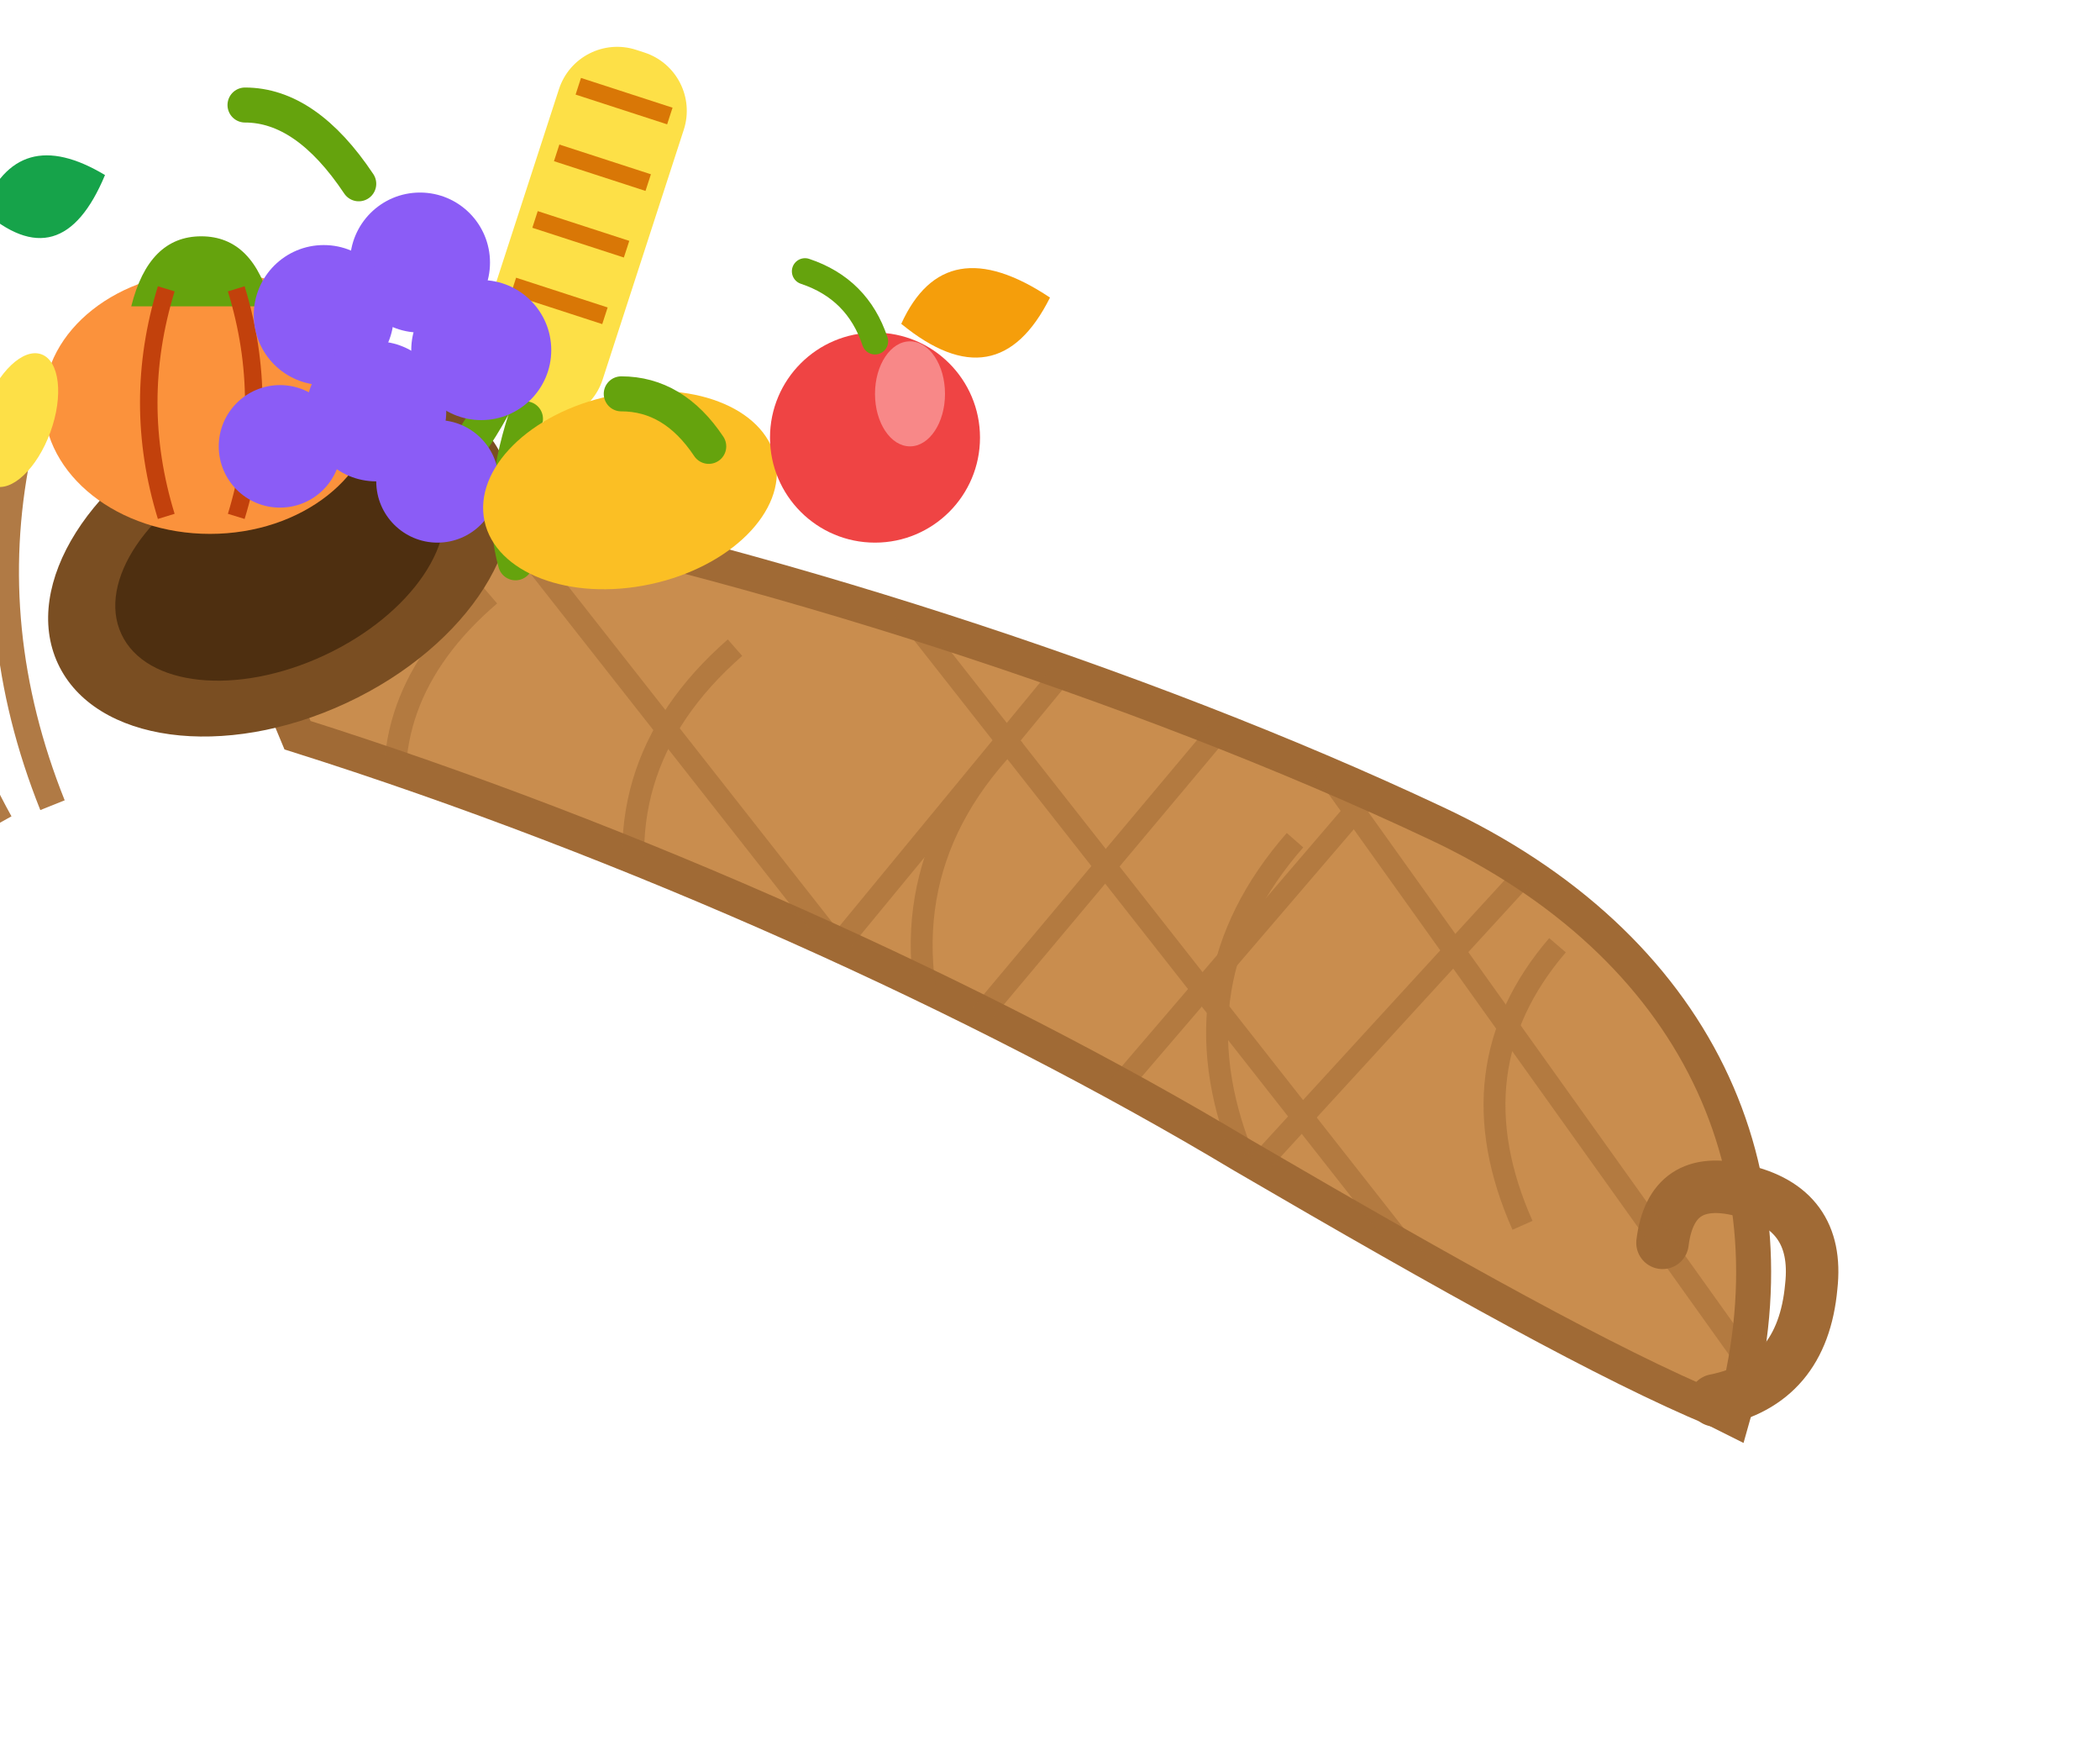
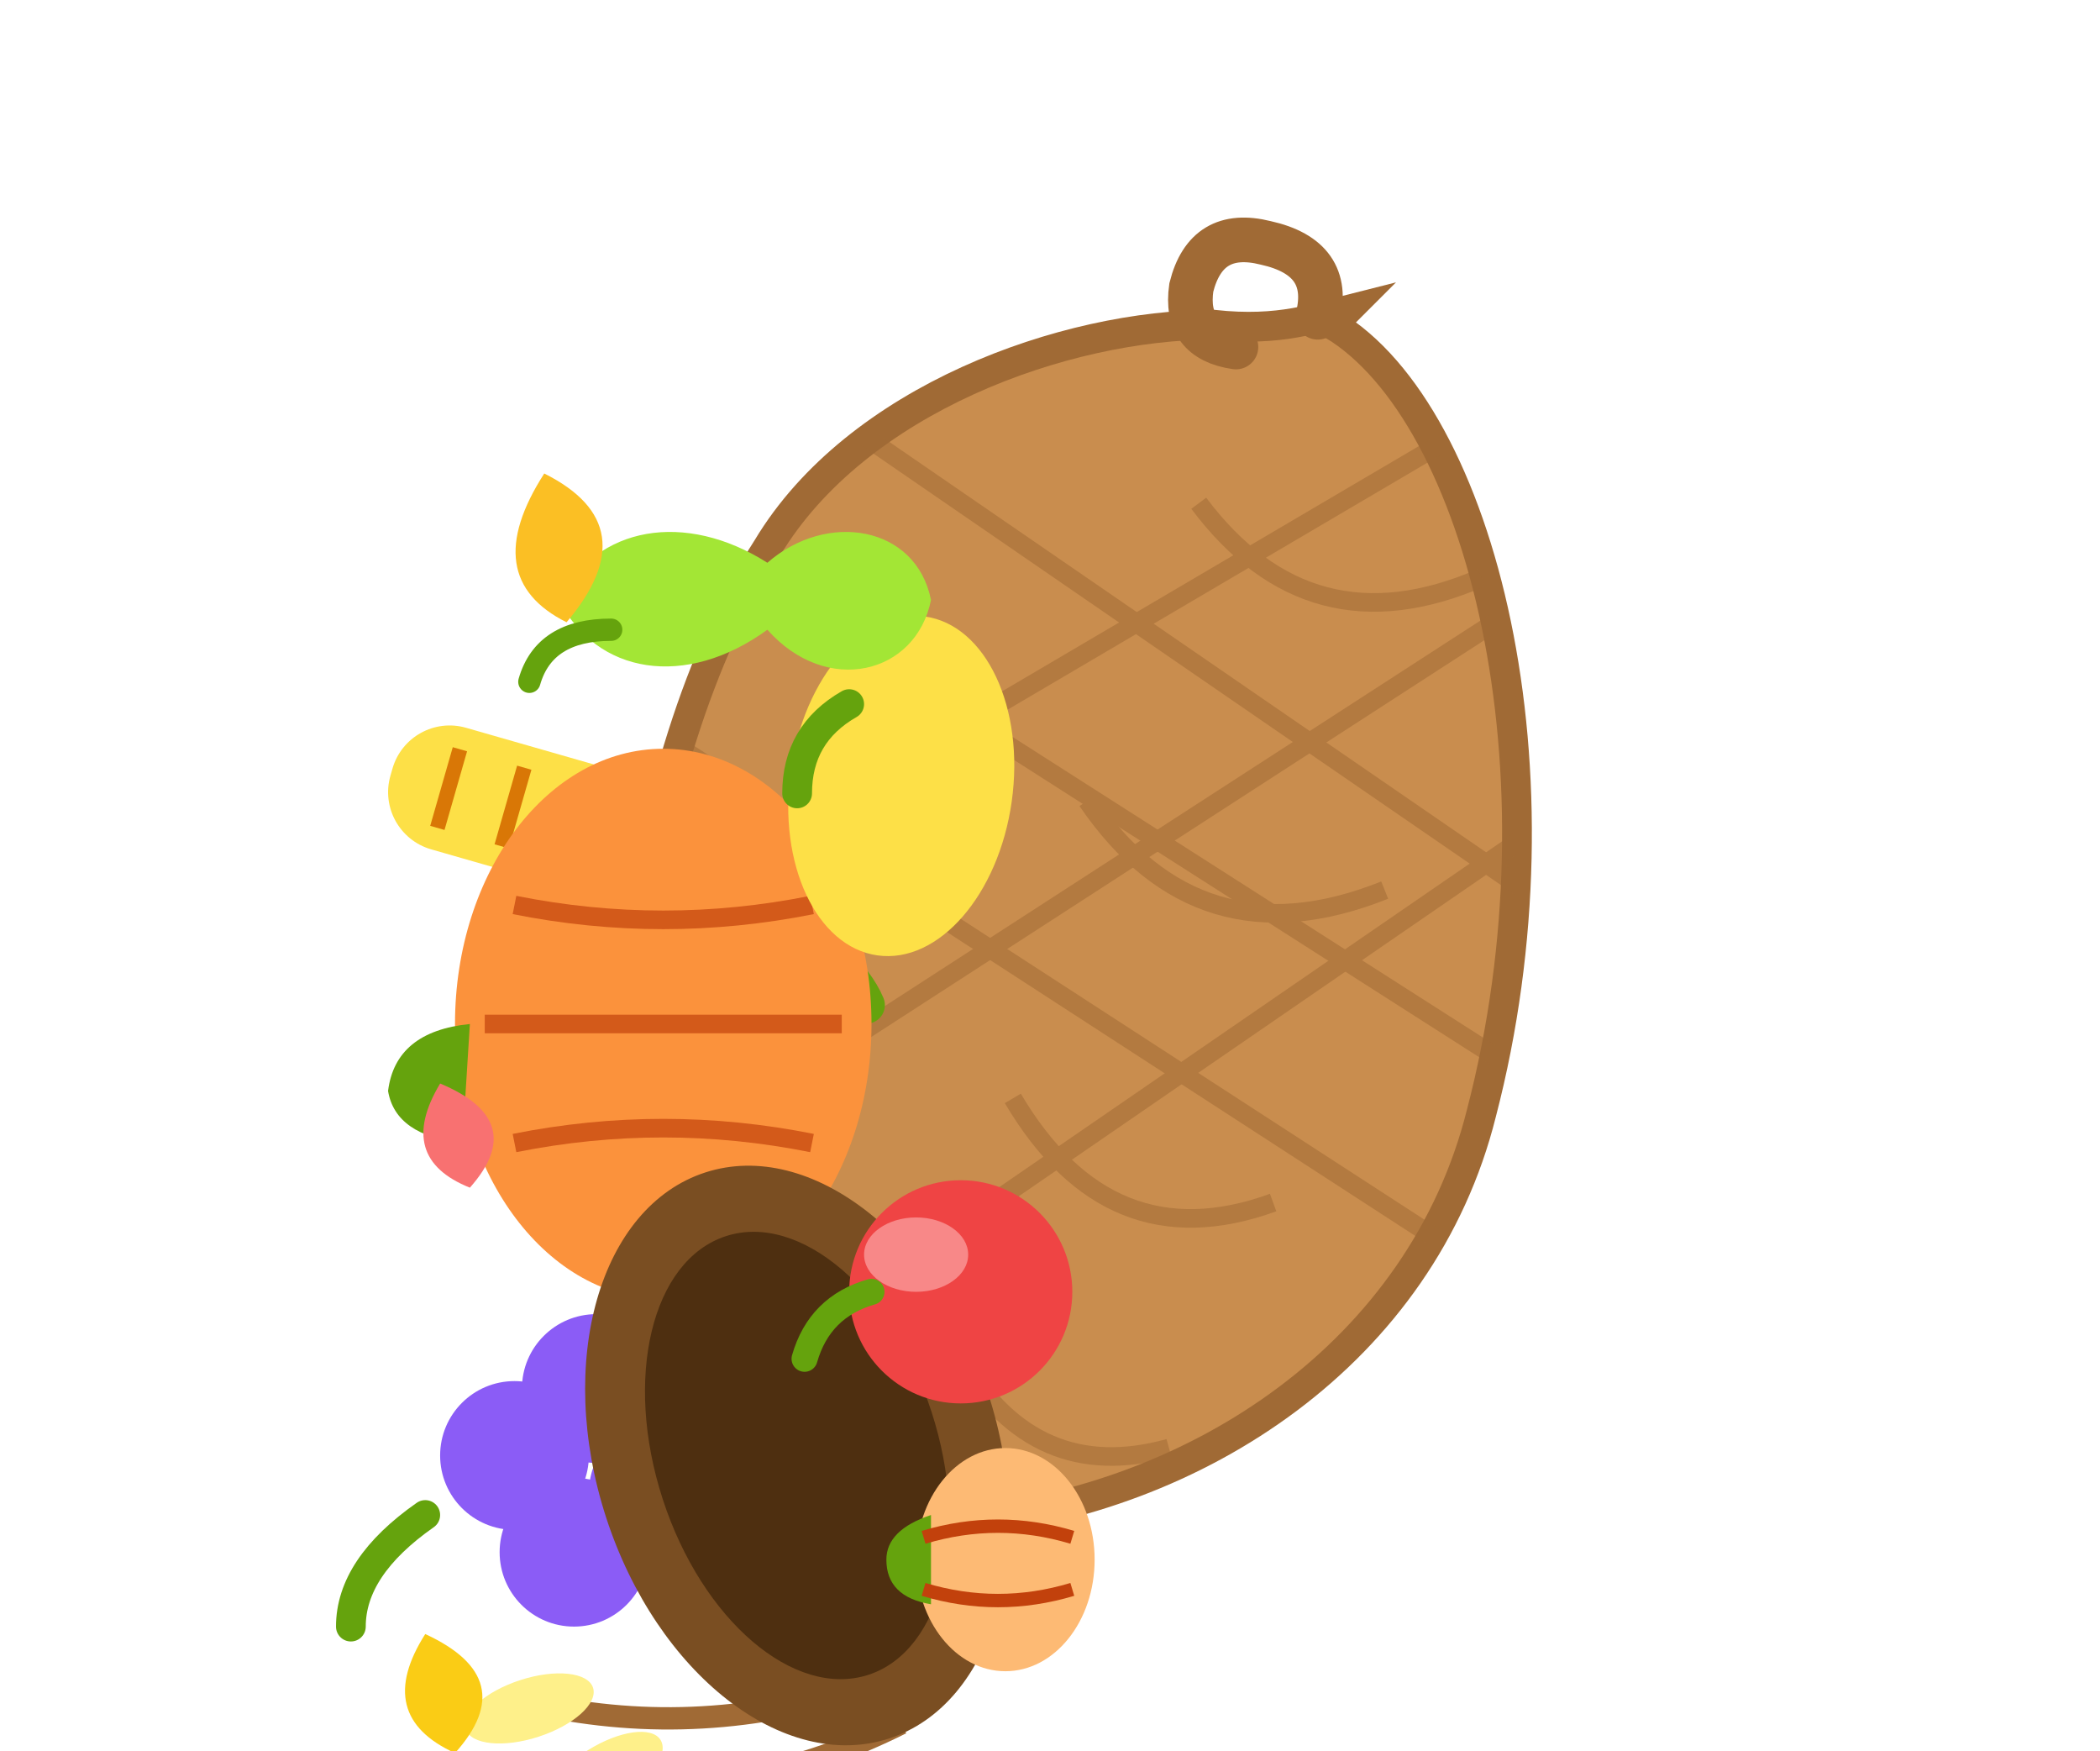
<svg xmlns="http://www.w3.org/2000/svg" viewBox="0 0 240 200">
  <defs>
    <clipPath id="hornClip2">
-       <path d="M42 162 C 34 134, 46 108, 76 94 C 110 78, 154 64, 190 57 C 200 55, 208 57, 216 60 L 206 84 C 168 96, 128 114, 98 132 C 74 146, 56 156, 44 161 Z" />
+       <path d="M46 138 C 58 158, 106 170, 152 158 C 184 150, 204 120, 207 88 L 199 50 C 158 36, 104 44, 76 62 C 56 74, 46 102, 46 122 C 47 131, 45 136, 44 140 Z" />
    </clipPath>
  </defs>
-   <g transform="translate(240,0) scale(-1,1)">
-     <path d="M42 162 C 34 134, 46 108, 76 94 C 110 78, 154 64, 190 57 C 200 55, 208 57, 216 60 L 206 84 C 168 96, 128 114, 98 132 C 74 146, 56 156, 44 161 Z" fill="#c98d4e" />
-     <path d="M42 162 C 34 134, 46 108, 76 94 C 110 78, 154 64, 190 57 C 200 55, 208 57, 216 60 L 206 84 C 168 96, 128 114, 98 132 C 74 146, 56 156, 44 161 Z" fill="none" stroke="#a06a35" stroke-width="4" />
-     <path d="M44 160 q -10 -2 -11 -13 q -1 -9 8 -11 q 8 -2 9 6" fill="none" stroke="#a06a35" stroke-width="6" stroke-linecap="round" />
-     <g clip-path="url(#hornClip2)" stroke="#a06a35" stroke-width="2.5" fill="none" opacity="0.55">
-       <path d="M20 50 L 130 170 M 40 40 L 160 180 M 60 35 L 190 190 M 80 30 L 220 200" />
-       <path d="M130 30 L 30 170 M 160 40 L 50 180 M 190 50 L 80 190" />
-       <path d="M62 108 Q 74 122, 66 140 M 92 96 Q 106 112, 98 132 M 124 84 Q 140 100, 132 122 M 156 74 Q 172 88, 166 108 M 184 68 Q 198 80, 194 96" />
+   <g transform="translate(120 100) rotate(-90) scale(0.85) translate(-120 -100)">
+     <g transform="translate(240 0) scale(-1 1)">
+       <path d="M46 138 C 58 158, 106 170, 152 158 C 184 150, 204 120, 207 88 L 199 50 C 158 36, 104 44, 76 62 C 56 74, 46 102, 46 122 C 47 131, 45 136, 44 140 Z" fill="#c98d4e" />
+       <path d="M46 138 C 58 158, 106 170, 152 158 C 184 150, 204 120, 207 88 L 199 50 C 158 36, 104 44, 76 62 C 56 74, 46 102, 46 122 C 47 131, 45 136, 44 140 Z" fill="none" stroke="#a06a35" stroke-width="4" />
+       <path d="M45 136 q -8 2 -10 -7 q -2 -8 6 -10 q 7 -1 8 6" fill="none" stroke="#a06a35" stroke-width="6" stroke-linecap="round" />
+       <g clip-path="url(#hornClip2)" stroke="#a06a35" stroke-width="2.5" fill="none" opacity="0.55">
+         <path d="M30 30 L 140 190 M 55 20 L 170 200 M 80 15 L 200 200" />
+         <path d="M140 20 L 40 190 M 170 30 L 60 200 M 200 40 L 90 200" />
+         <path d="M70 120 Q 90 135, 80 158 M 110 105 Q 132 120, 122 145 M 150 95 Q 172 108, 164 130 M 185 88 Q 202 98, 197 116" />
+       </g>
+       <g transform="rotate(-16 116 44)">
+         <rect x="107" y="10" width="17" height="54" rx="8" fill="#fde047" />
+         <path d="M110 18 h11 M110 27 h11 M110 36 h11 M110 45 h11 M110 54 h11" stroke="#d97706" stroke-width="2" />
+         <path d="M115 64 q 0 12 -5 18 M120 64 q 3 12 8 16" stroke="#65a30d" stroke-width="5" fill="none" stroke-linecap="round" />
+       </g>
+       <g>
+         <ellipse cx="140" cy="48" rx="37" ry="28" fill="#fb923c" />
+         <path d="M124 28 q 4 20 0 40 M140 24 q 0 24 0 48 M156 28 q -4 20 0 40" stroke="#c2410c" stroke-width="2.5" fill="none" opacity="0.7" />
+         <path d="M140 22 q 1 -10 9 -11 q 6 1 7 10" fill="#65a30d" />
+       </g>
+       <g fill="#8b5cf6">
+         <circle cx="198" cy="28" r="10" />
+         <circle cx="211" cy="36" r="10" />
+         <circle cx="189" cy="39" r="10" />
+         <circle cx="203" cy="48" r="10" />
+         <circle cx="215" cy="55" r="9" />
+         <circle cx="194" cy="58" r="9" />
+         <circle cx="207" cy="66" r="8" />
+       </g>
+       <path d="M206 16 q 7 -10 15 -10" stroke="#65a30d" stroke-width="4" fill="none" stroke-linecap="round" />
+       <ellipse cx="108" cy="80" rx="23" ry="15" fill="#fde047" transform="rotate(-8 108 80)" />
+       <path d="M97 73 q 4 -7 12 -7" stroke="#65a30d" stroke-width="4" fill="none" stroke-linecap="round" />
+       <path d="M78 62 C 71 51, 73 39, 83 34 C 93 39, 95 51, 87 62 C 96 70, 93 82, 83 84 C 73 82, 71 70, 78 62 Z" fill="#a3e635" />
+       <path d="M87 41 q 0 -9 7 -11" stroke="#65a30d" stroke-width="3" fill="none" stroke-linecap="round" />
+       <g stroke="#a06a35" stroke-width="3" fill="none">
+         <path d="M228 78 q 8 -22 4 -44 M234 80 q 10 -20 8 -40" />
+       </g>
+       <g fill="#fef08a">
+         <ellipse cx="232" cy="30" rx="4" ry="9" transform="rotate(18 232 30)" />
+         <ellipse cx="241" cy="40" rx="4" ry="9" transform="rotate(32 241 40)" />
+       </g>
+       <ellipse cx="198" cy="66" rx="40" ry="27" fill="#7a4e22" transform="rotate(18 198 66)" />
+       <ellipse cx="198" cy="66" rx="31" ry="19" fill="#4e2f10" transform="rotate(18 198 66)" />
+       <circle cx="176" cy="88" r="15" fill="#ef4444" />
+       <path d="M176 76 q 2 -7 9 -9" stroke="#65a30d" stroke-width="3.5" fill="none" stroke-linecap="round" />
+       <ellipse cx="171" cy="82" rx="5" ry="7" fill="#fca5a5" opacity="0.7" />
+       <g>
+         <ellipse cx="212" cy="94" rx="15" ry="12" fill="#fdba74" />
+         <path d="M206 84 q 2 -6 6 -6 q 5 0 6 6" fill="#65a30d" />
+         <path d="M209 83 q -3 10 0 20 M216 83 q 3 10 0 20" stroke="#c2410c" stroke-width="1.8" fill="none" />
+       </g>
+       <path d="M66 32 q 14 -9 20 3 q -13 11 -20 -3 Z" fill="#fbbf24" />
+       <path d="M222 16 q 11 -7 16 4 q -10 9 -16 -4 Z" fill="#facc15" />
+       <path d="M148 18 q 10 -6 14 4 q -9 8 -14 -4 Z" fill="#f87171" />
    </g>
-     <ellipse cx="208" cy="64" rx="28" ry="18" fill="#7a4e22" transform="rotate(25 208 64)" />
-     <ellipse cx="208" cy="64" rx="20" ry="12" fill="#4e2f10" transform="rotate(25 208 64)" />
-     <g>
-       <ellipse cx="216" cy="46" rx="19" ry="15" fill="#fb923c" />
-       <path d="M209 35 q 2 -8 8 -8 q 6 0 8 8" fill="#65a30d" />
-       <path d="M213 33 q -4 13 0 26 M221 33 q 4 13 0 26" stroke="#c2410c" stroke-width="2" fill="none" />
-     </g>
-     <g transform="rotate(-18 176 26)">
-       <rect x="166" y="4" width="15" height="44" rx="7" fill="#fde047" />
-       <path d="M168 10 h11 M168 18 h11 M168 26 h11 M168 34 h11" stroke="#d97706" stroke-width="2" />
-       <path d="M173 48 q 0 10 -4 16 M177 48 q 2 10 6 14" stroke="#65a30d" stroke-width="4" fill="none" stroke-linecap="round" />
-     </g>
-     <g fill="#8b5cf6">
-       <circle cx="192" cy="30" r="8" />
-       <circle cx="203" cy="36" r="8" />
-       <circle cx="185" cy="40" r="8" />
-       <circle cx="197" cy="47" r="8" />
-       <circle cx="208" cy="51" r="7" />
-       <circle cx="190" cy="55" r="7" />
-     </g>
-     <path d="M199 21 q 6 -9 13 -9" stroke="#65a30d" stroke-width="4" fill="none" stroke-linecap="round" />
-     <ellipse cx="168" cy="56" rx="17" ry="11" fill="#fbbf24" transform="rotate(12 168 56)" />
-     <path d="M159 51 q 4 -6 10 -6" stroke="#65a30d" stroke-width="4" fill="none" stroke-linecap="round" />
-     <circle cx="140" cy="50" r="12" fill="#ef4444" />
-     <path d="M140 39 q 2 -6 8 -8" stroke="#65a30d" stroke-width="3" fill="none" stroke-linecap="round" />
-     <ellipse cx="136" cy="45" rx="4" ry="6" fill="#fca5a5" opacity="0.7" />
-     <g stroke="#b07a45" stroke-width="3" fill="none">
-       <path d="M234 92 q 8 -20 4 -40 M240 94 q 10 -18 8 -36" />
-     </g>
-     <g fill="#fde047">
-       <ellipse cx="238" cy="48" rx="4" ry="8" transform="rotate(-20 238 48)" />
-       <ellipse cx="248" cy="56" rx="4" ry="8" transform="rotate(-35 248 56)" />
-     </g>
-     <path d="M120 34 q 12 -8 17 3 q -11 9 -17 -3 Z" fill="#f59e0b" />
-     <path d="M228 20 q 10 -6 14 4 q -9 8 -14 -4 Z" fill="#16a34a" />
  </g>
</svg>
